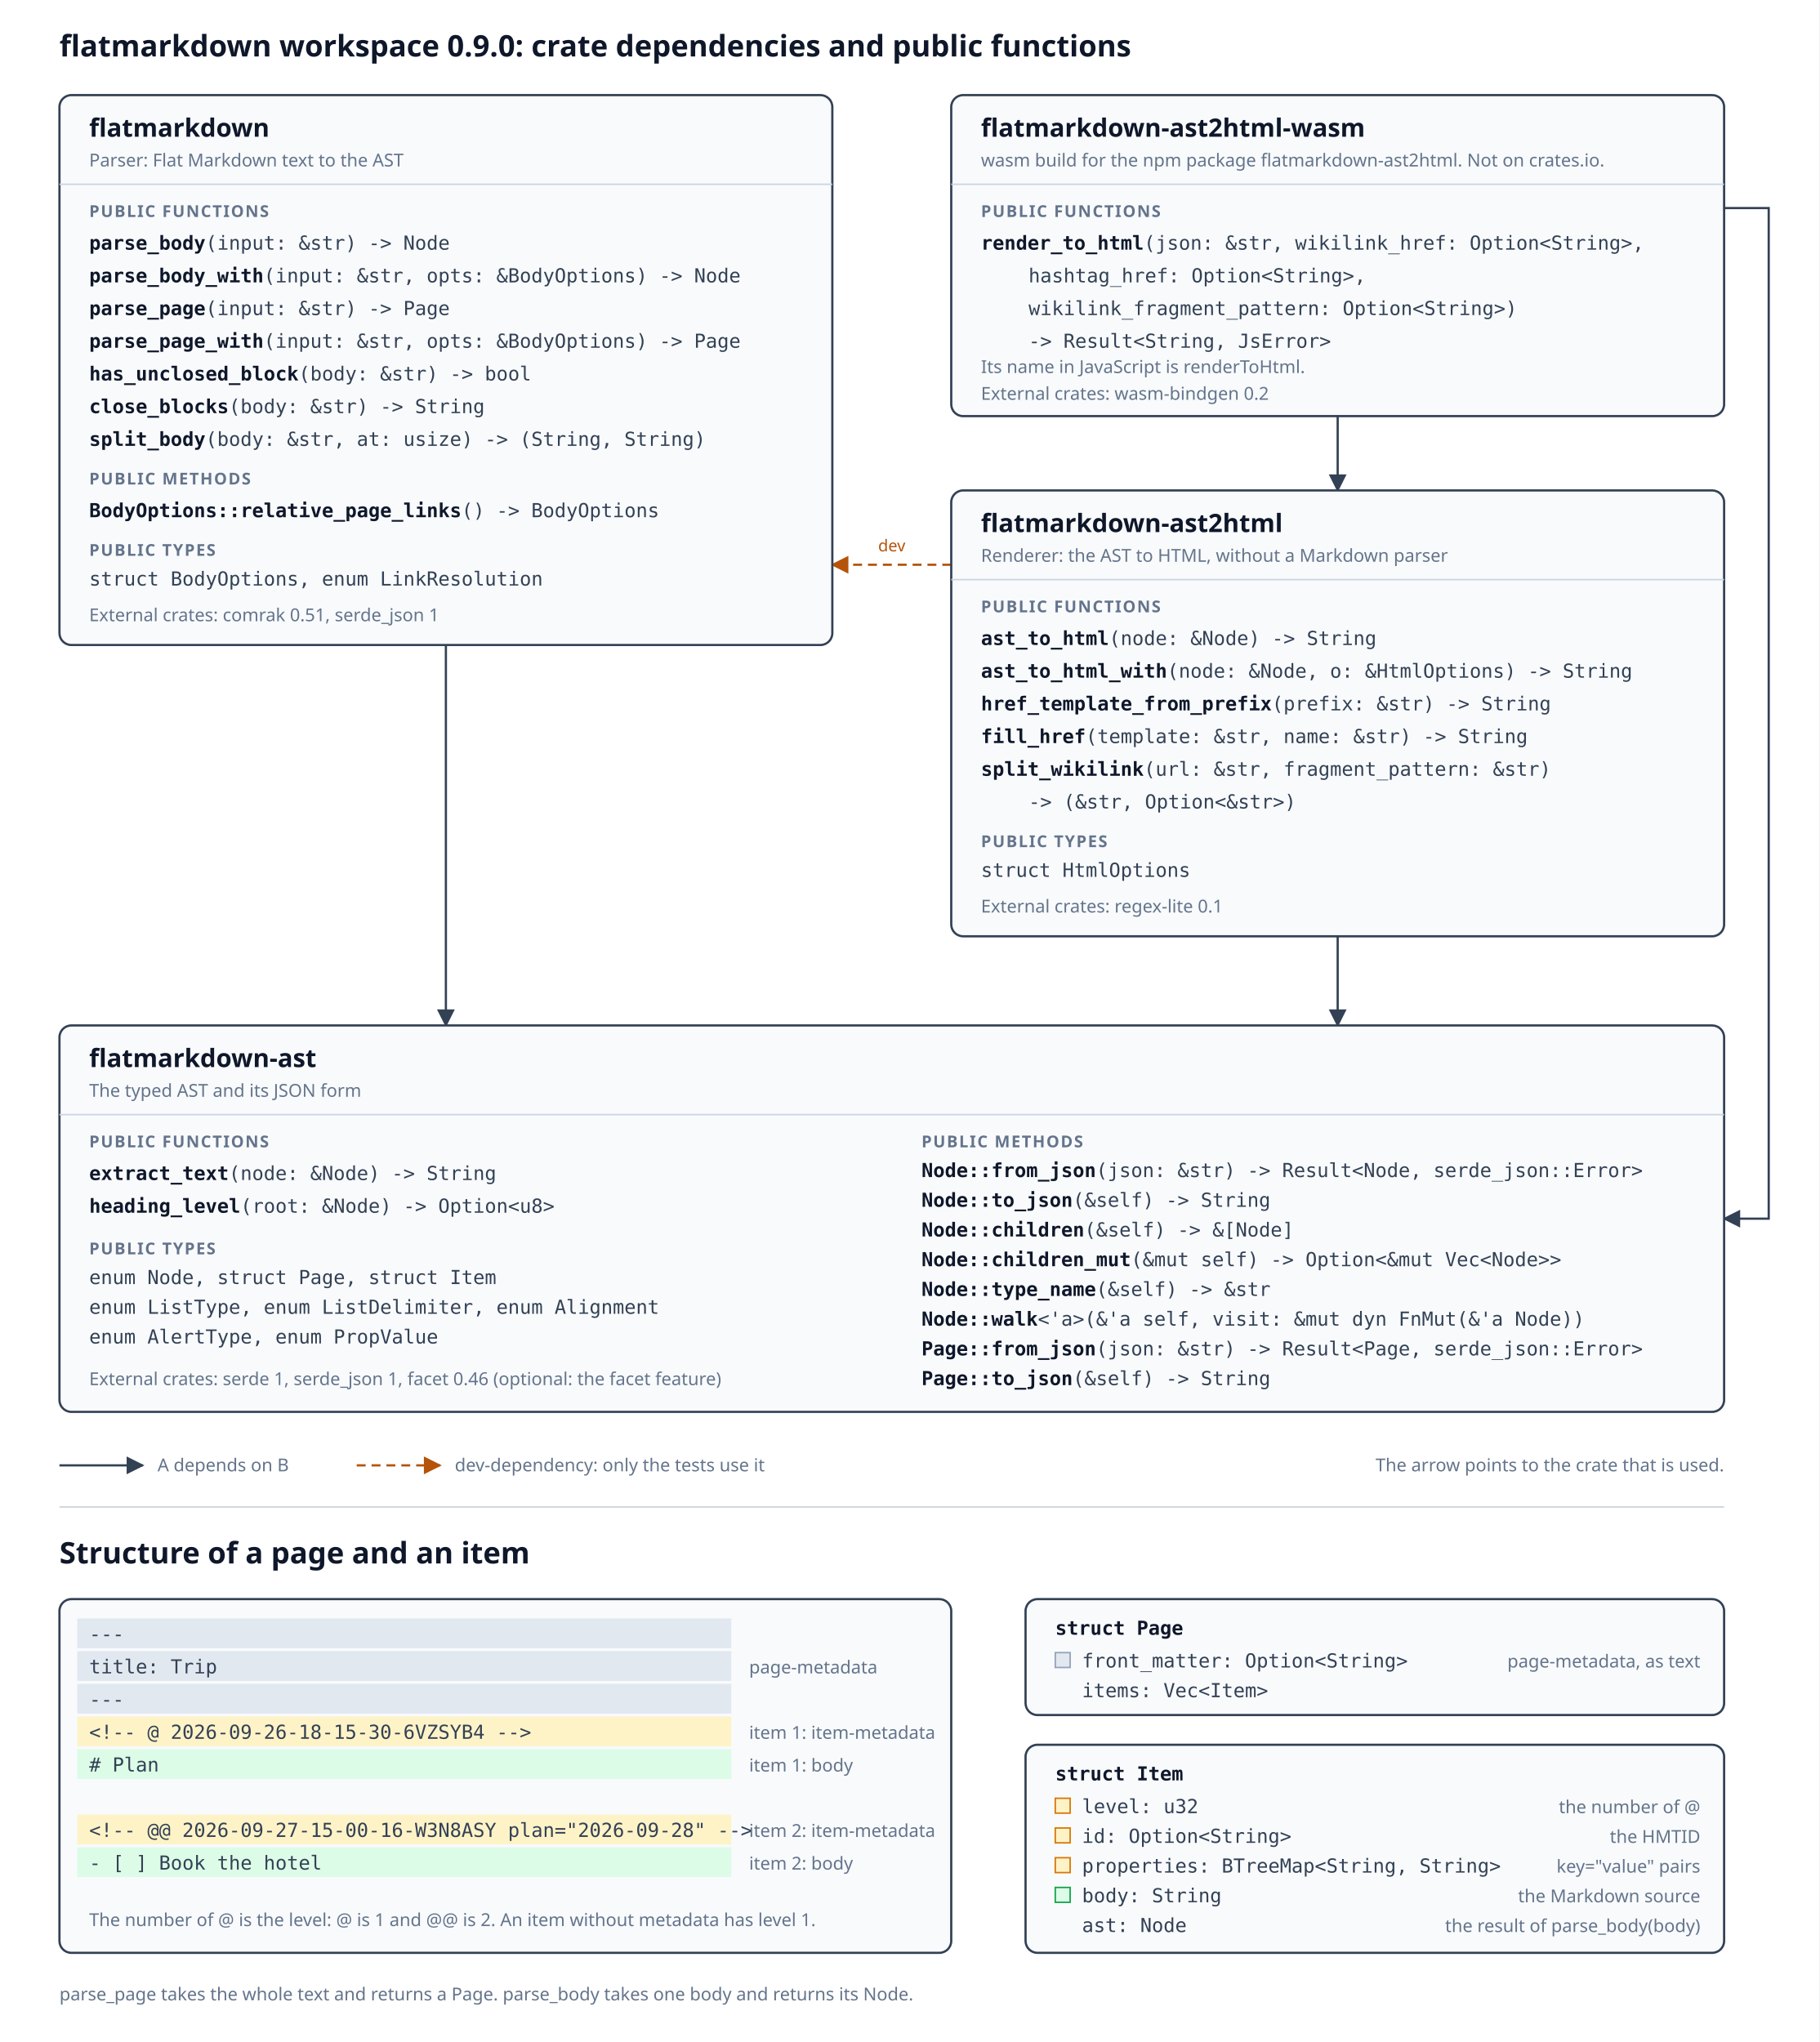
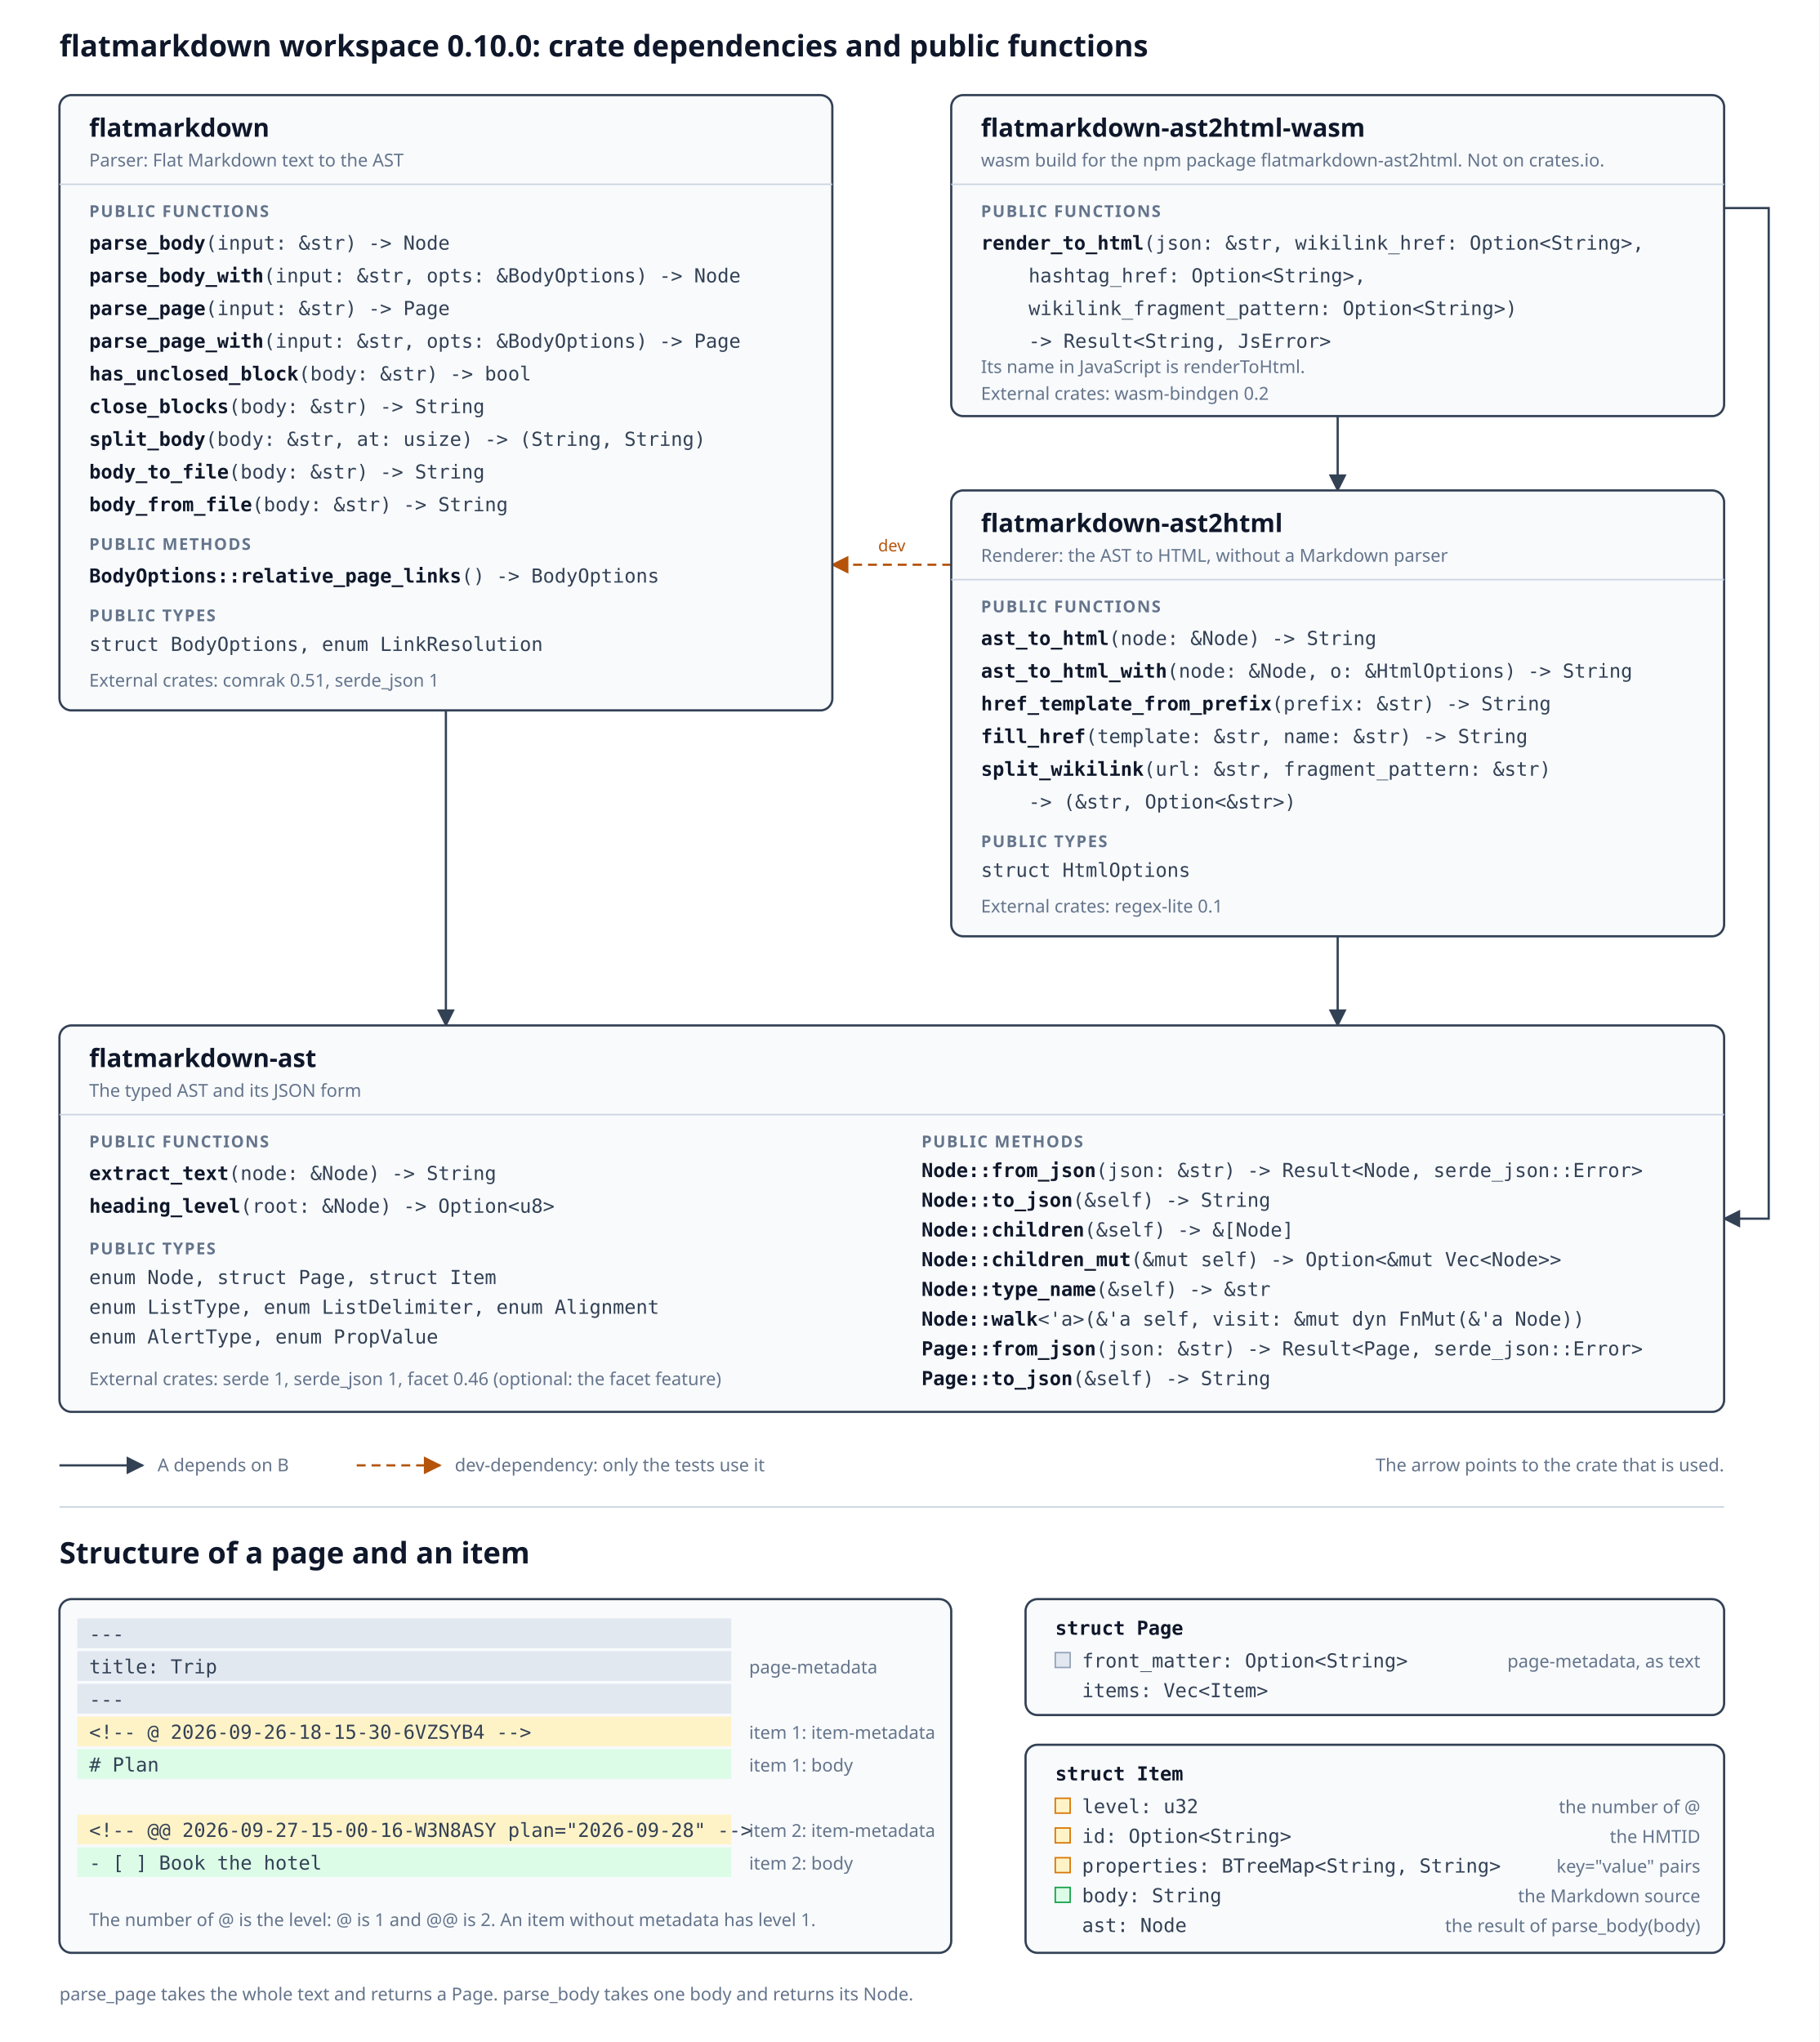
<svg xmlns="http://www.w3.org/2000/svg" viewBox="0 0 1224 1374" width="1224" height="1374" role="img" aria-labelledby="title desc">
  <defs>
    <marker id="arrow" viewBox="0 0 10 10" refX="9" refY="5" markerWidth="8" markerHeight="8" orient="auto-start-reverse">
      <path d="M0,0 L10,5 L0,10 z" fill="#334155" />
    </marker>
    <marker id="arrow-dev" viewBox="0 0 10 10" refX="9" refY="5" markerWidth="8" markerHeight="8" orient="auto-start-reverse">
      <path d="M0,0 L10,5 L0,10 z" fill="#b45309" />
    </marker>
    <style>
      text { font-family: "Segoe UI", system-ui, -apple-system, sans-serif; fill: #0f172a; }
      .heading { font-size: 20px; font-weight: 600; }
      .crate { font-size: 17px; font-weight: 600; }
      .sub { font-size: 12px; fill: #64748b; }
      .label { font-size: 11px; font-weight: 600; letter-spacing: 0.08em; fill: #64748b; }
      .code { font-family: Consolas, "Cascadia Mono", Menlo, monospace; font-size: 13px; fill: #334155; }
      .code .name { font-weight: 700; fill: #0f172a; }
      .ext { font-size: 12px; fill: #64748b; }
      .box { fill: #f8fafc; stroke: #334155; stroke-width: 1.5; }
      .sep { stroke: #cbd5e1; stroke-width: 1; }
      .dep { fill: none; stroke: #334155; stroke-width: 1.5; marker-end: url(#arrow); }
      .dev { fill: none; stroke: #b45309; stroke-width: 1.5; stroke-dasharray: 6 4; marker-end: url(#arrow-dev); }
      .devtext { font-size: 11px; fill: #b45309; }
    </style>
  </defs>
  <rect width="1224" height="1374" fill="#ffffff" />
-   <text class="heading" x="40" y="38">flatmarkdown workspace 0.9.0: crate dependencies and public functions</text>
-   <path class="dep" d="M300,434 L300,690" />
+   <text class="heading" x="40" y="38">flatmarkdown workspace 0.10.0: crate dependencies and public functions</text>
+   <path class="dep" d="M300,478 L300,690" />
  <path class="dep" d="M900,630 L900,690" />
  <path class="dep" d="M900,280 L900,330" />
  <path class="dep" d="M1160,140 L1190,140 L1190,820 L1160,820" />
  <path class="dev" d="M640,380 L560,380" />
  <text class="devtext" x="600" y="371" text-anchor="middle">dev</text>
-   <rect class="box" x="40" y="64" width="520" height="370" rx="8" />
+   <rect class="box" x="40" y="64" width="520" height="414" rx="8" />
  <text class="crate" x="60" y="92">flatmarkdown</text>
  <text class="sub" x="60" y="112">Parser: Flat Markdown text to the AST</text>
  <line class="sep" x1="40" y1="124" x2="560" y2="124" />
  <text class="label" x="60" y="146">PUBLIC FUNCTIONS</text>
  <text class="code" x="60" y="168">
    <tspan class="name">parse_body</tspan>(input: &amp;str) -&gt; Node</text>
  <text class="code" x="60" y="190">
    <tspan class="name">parse_body_with</tspan>(input: &amp;str, opts: &amp;BodyOptions) -&gt; Node</text>
  <text class="code" x="60" y="212">
    <tspan class="name">parse_page</tspan>(input: &amp;str) -&gt; Page</text>
  <text class="code" x="60" y="234">
    <tspan class="name">parse_page_with</tspan>(input: &amp;str, opts: &amp;BodyOptions) -&gt; Page</text>
  <text class="code" x="60" y="256">
    <tspan class="name">has_unclosed_block</tspan>(body: &amp;str) -&gt; bool</text>
  <text class="code" x="60" y="278">
    <tspan class="name">close_blocks</tspan>(body: &amp;str) -&gt; String</text>
  <text class="code" x="60" y="300">
    <tspan class="name">split_body</tspan>(body: &amp;str, at: usize) -&gt; (String, String)</text>
-   <text class="label" x="60" y="326">PUBLIC METHODS</text>
-   <text class="code" x="60" y="348">
+   <text class="code" x="60" y="322">
+     <tspan class="name">body_to_file</tspan>(body: &amp;str) -&gt; String</text>
+   <text class="code" x="60" y="344">
+     <tspan class="name">body_from_file</tspan>(body: &amp;str) -&gt; String</text>
+   <text class="label" x="60" y="370">PUBLIC METHODS</text>
+   <text class="code" x="60" y="392">
    <tspan class="name">BodyOptions::relative_page_links</tspan>() -&gt; BodyOptions</text>
-   <text class="label" x="60" y="374">PUBLIC TYPES</text>
-   <text class="code" x="60" y="394">struct BodyOptions, enum LinkResolution</text>
-   <text class="ext" x="60" y="418">External crates: comrak 0.51, serde_json 1</text>
+   <text class="label" x="60" y="418">PUBLIC TYPES</text>
+   <text class="code" x="60" y="438">struct BodyOptions, enum LinkResolution</text>
+   <text class="ext" x="60" y="462">External crates: comrak 0.51, serde_json 1</text>
  <rect class="box" x="640" y="64" width="520" height="216" rx="8" />
  <text class="crate" x="660" y="92">flatmarkdown-ast2html-wasm</text>
  <text class="sub" x="660" y="112">wasm build for the npm package flatmarkdown-ast2html. Not on crates.io.</text>
  <line class="sep" x1="640" y1="124" x2="1160" y2="124" />
  <text class="label" x="660" y="146">PUBLIC FUNCTIONS</text>
  <text class="code" x="660" y="168">
    <tspan class="name">render_to_html</tspan>(json: &amp;str, wikilink_href: Option&lt;String&gt;,</text>
  <text class="code" x="692" y="190">hashtag_href: Option&lt;String&gt;,</text>
  <text class="code" x="692" y="212">wikilink_fragment_pattern: Option&lt;String&gt;)</text>
  <text class="code" x="692" y="234">-&gt; Result&lt;String, JsError&gt;</text>
  <text class="sub" x="660" y="251">Its name in JavaScript is renderToHtml.</text>
  <text class="ext" x="660" y="269">External crates: wasm-bindgen 0.2</text>
  <rect class="box" x="640" y="330" width="520" height="300" rx="8" />
  <text class="crate" x="660" y="358">flatmarkdown-ast2html</text>
  <text class="sub" x="660" y="378">Renderer: the AST to HTML, without a Markdown parser</text>
  <line class="sep" x1="640" y1="390" x2="1160" y2="390" />
  <text class="label" x="660" y="412">PUBLIC FUNCTIONS</text>
  <text class="code" x="660" y="434">
    <tspan class="name">ast_to_html</tspan>(node: &amp;Node) -&gt; String</text>
  <text class="code" x="660" y="456">
    <tspan class="name">ast_to_html_with</tspan>(node: &amp;Node, o: &amp;HtmlOptions) -&gt; String</text>
  <text class="code" x="660" y="478">
    <tspan class="name">href_template_from_prefix</tspan>(prefix: &amp;str) -&gt; String</text>
  <text class="code" x="660" y="500">
    <tspan class="name">fill_href</tspan>(template: &amp;str, name: &amp;str) -&gt; String</text>
  <text class="code" x="660" y="522">
    <tspan class="name">split_wikilink</tspan>(url: &amp;str, fragment_pattern: &amp;str)</text>
  <text class="code" x="692" y="544">-&gt; (&amp;str, Option&lt;&amp;str&gt;)</text>
  <text class="label" x="660" y="570">PUBLIC TYPES</text>
  <text class="code" x="660" y="590">struct HtmlOptions</text>
  <text class="ext" x="660" y="614">External crates: regex-lite 0.1</text>
  <rect class="box" x="40" y="690" width="1120" height="260" rx="8" />
  <text class="crate" x="60" y="718">flatmarkdown-ast</text>
  <text class="sub" x="60" y="738">The typed AST and its JSON form</text>
  <line class="sep" x1="40" y1="750" x2="1160" y2="750" />
  <text class="label" x="60" y="772">PUBLIC FUNCTIONS</text>
  <text class="code" x="60" y="794">
    <tspan class="name">extract_text</tspan>(node: &amp;Node) -&gt; String</text>
  <text class="code" x="60" y="816">
    <tspan class="name">heading_level</tspan>(root: &amp;Node) -&gt; Option&lt;u8&gt;</text>
  <text class="label" x="60" y="844">PUBLIC TYPES</text>
  <text class="code" x="60" y="864">enum Node, struct Page, struct Item</text>
  <text class="code" x="60" y="884">enum ListType, enum ListDelimiter, enum Alignment</text>
  <text class="code" x="60" y="904">enum AlertType, enum PropValue</text>
  <text class="ext" x="60" y="932">External crates: serde 1, serde_json 1, facet 0.46 (optional: the facet feature)</text>
  <text class="label" x="620" y="772">PUBLIC METHODS</text>
  <text class="code" x="620" y="792">
    <tspan class="name">Node::from_json</tspan>(json: &amp;str) -&gt; Result&lt;Node, serde_json::Error&gt;</text>
  <text class="code" x="620" y="812">
    <tspan class="name">Node::to_json</tspan>(&amp;self) -&gt; String</text>
  <text class="code" x="620" y="832">
    <tspan class="name">Node::children</tspan>(&amp;self) -&gt; &amp;[Node]</text>
  <text class="code" x="620" y="852">
    <tspan class="name">Node::children_mut</tspan>(&amp;mut self) -&gt; Option&lt;&amp;mut Vec&lt;Node&gt;&gt;</text>
  <text class="code" x="620" y="872">
    <tspan class="name">Node::type_name</tspan>(&amp;self) -&gt; &amp;str</text>
  <text class="code" x="620" y="892">
    <tspan class="name">Node::walk</tspan>&lt;'a&gt;(&amp;'a self, visit: &amp;mut dyn FnMut(&amp;'a Node))</text>
  <text class="code" x="620" y="912">
    <tspan class="name">Page::from_json</tspan>(json: &amp;str) -&gt; Result&lt;Page, serde_json::Error&gt;</text>
  <text class="code" x="620" y="932">
    <tspan class="name">Page::to_json</tspan>(&amp;self) -&gt; String</text>
  <path class="dep" d="M40,986 L96,986" />
  <text class="sub" x="106" y="990">A depends on B</text>
  <path class="dev" d="M240,986 L296,986" />
  <text class="sub" x="306" y="990">dev-dependency: only the tests use it</text>
  <text class="sub" x="1160" y="990" text-anchor="end">The arrow points to the crate that is used.</text>
  <line class="sep" x1="40" y1="1014" x2="1160" y2="1014" />
  <text class="heading" x="40" y="1052">Structure of a page and an item</text>
  <rect class="box" x="40" y="1076" width="600" height="238" rx="8" />
  <rect x="52" y="1089" width="440" height="20" fill="#e2e8f0" />
  <rect x="52" y="1111" width="440" height="20" fill="#e2e8f0" />
  <rect x="52" y="1133" width="440" height="20" fill="#e2e8f0" />
  <rect x="52" y="1155" width="440" height="20" fill="#fef3c7" />
  <rect x="52" y="1177" width="440" height="20" fill="#dcfce7" />
  <rect x="52" y="1221" width="440" height="20" fill="#fef3c7" />
  <rect x="52" y="1243" width="440" height="20" fill="#dcfce7" />
  <text class="code" x="60" y="1104">---</text>
  <text class="code" x="60" y="1126">title: Trip</text>
  <text class="code" x="60" y="1148">---</text>
  <text class="code" x="60" y="1170">&lt;!-- @ 2026-09-26-18-15-30-6VZSYB4 --&gt;</text>
  <text class="code" x="60" y="1192"># Plan</text>
  <text class="code" x="60" y="1236">&lt;!-- @@ 2026-09-27-15-00-16-W3N8ASY plan="2026-09-28" --&gt;</text>
  <text class="code" x="60" y="1258">- [ ] Book the hotel</text>
  <text class="sub" x="504" y="1126">page-metadata</text>
  <text class="sub" x="504" y="1170">item 1: item-metadata</text>
  <text class="sub" x="504" y="1192">item 1: body</text>
  <text class="sub" x="504" y="1236">item 2: item-metadata</text>
  <text class="sub" x="504" y="1258">item 2: body</text>
  <text class="sub" x="60" y="1296">The number of @ is the level: @ is 1 and @@ is 2. An item without metadata has level 1.</text>
  <rect class="box" x="690" y="1076" width="470" height="78" rx="8" />
  <text class="code" x="710" y="1100">
    <tspan class="name">struct Page</tspan>
  </text>
  <rect x="710" y="1112" width="10" height="10" fill="#e2e8f0" stroke="#94a3b8" />
  <text class="code" x="728" y="1122">front_matter: Option&lt;String&gt;</text>
  <text class="sub" x="1144" y="1122" text-anchor="end">page-metadata, as text</text>
  <text class="code" x="728" y="1142">items: Vec&lt;Item&gt;</text>
  <rect class="box" x="690" y="1174" width="470" height="140" rx="8" />
  <text class="code" x="710" y="1198">
    <tspan class="name">struct Item</tspan>
  </text>
  <rect x="710" y="1210" width="10" height="10" fill="#fef3c7" stroke="#d97706" />
  <text class="code" x="728" y="1220">level: u32</text>
  <text class="sub" x="1144" y="1220" text-anchor="end">the number of @</text>
  <rect x="710" y="1230" width="10" height="10" fill="#fef3c7" stroke="#d97706" />
  <text class="code" x="728" y="1240">id: Option&lt;String&gt;</text>
  <text class="sub" x="1144" y="1240" text-anchor="end">the HMTID</text>
  <rect x="710" y="1250" width="10" height="10" fill="#fef3c7" stroke="#d97706" />
  <text class="code" x="728" y="1260">properties: BTreeMap&lt;String, String&gt;</text>
  <text class="sub" x="1144" y="1260" text-anchor="end">key="value" pairs</text>
  <rect x="710" y="1270" width="10" height="10" fill="#dcfce7" stroke="#16a34a" />
  <text class="code" x="728" y="1280">body: String</text>
  <text class="sub" x="1144" y="1280" text-anchor="end">the Markdown source</text>
  <text class="code" x="728" y="1300">ast: Node</text>
  <text class="sub" x="1144" y="1300" text-anchor="end">the result of parse_body(body)</text>
  <text class="sub" x="40" y="1346">parse_page takes the whole text and returns a Page. parse_body takes one body and returns its Node.</text>
</svg>
